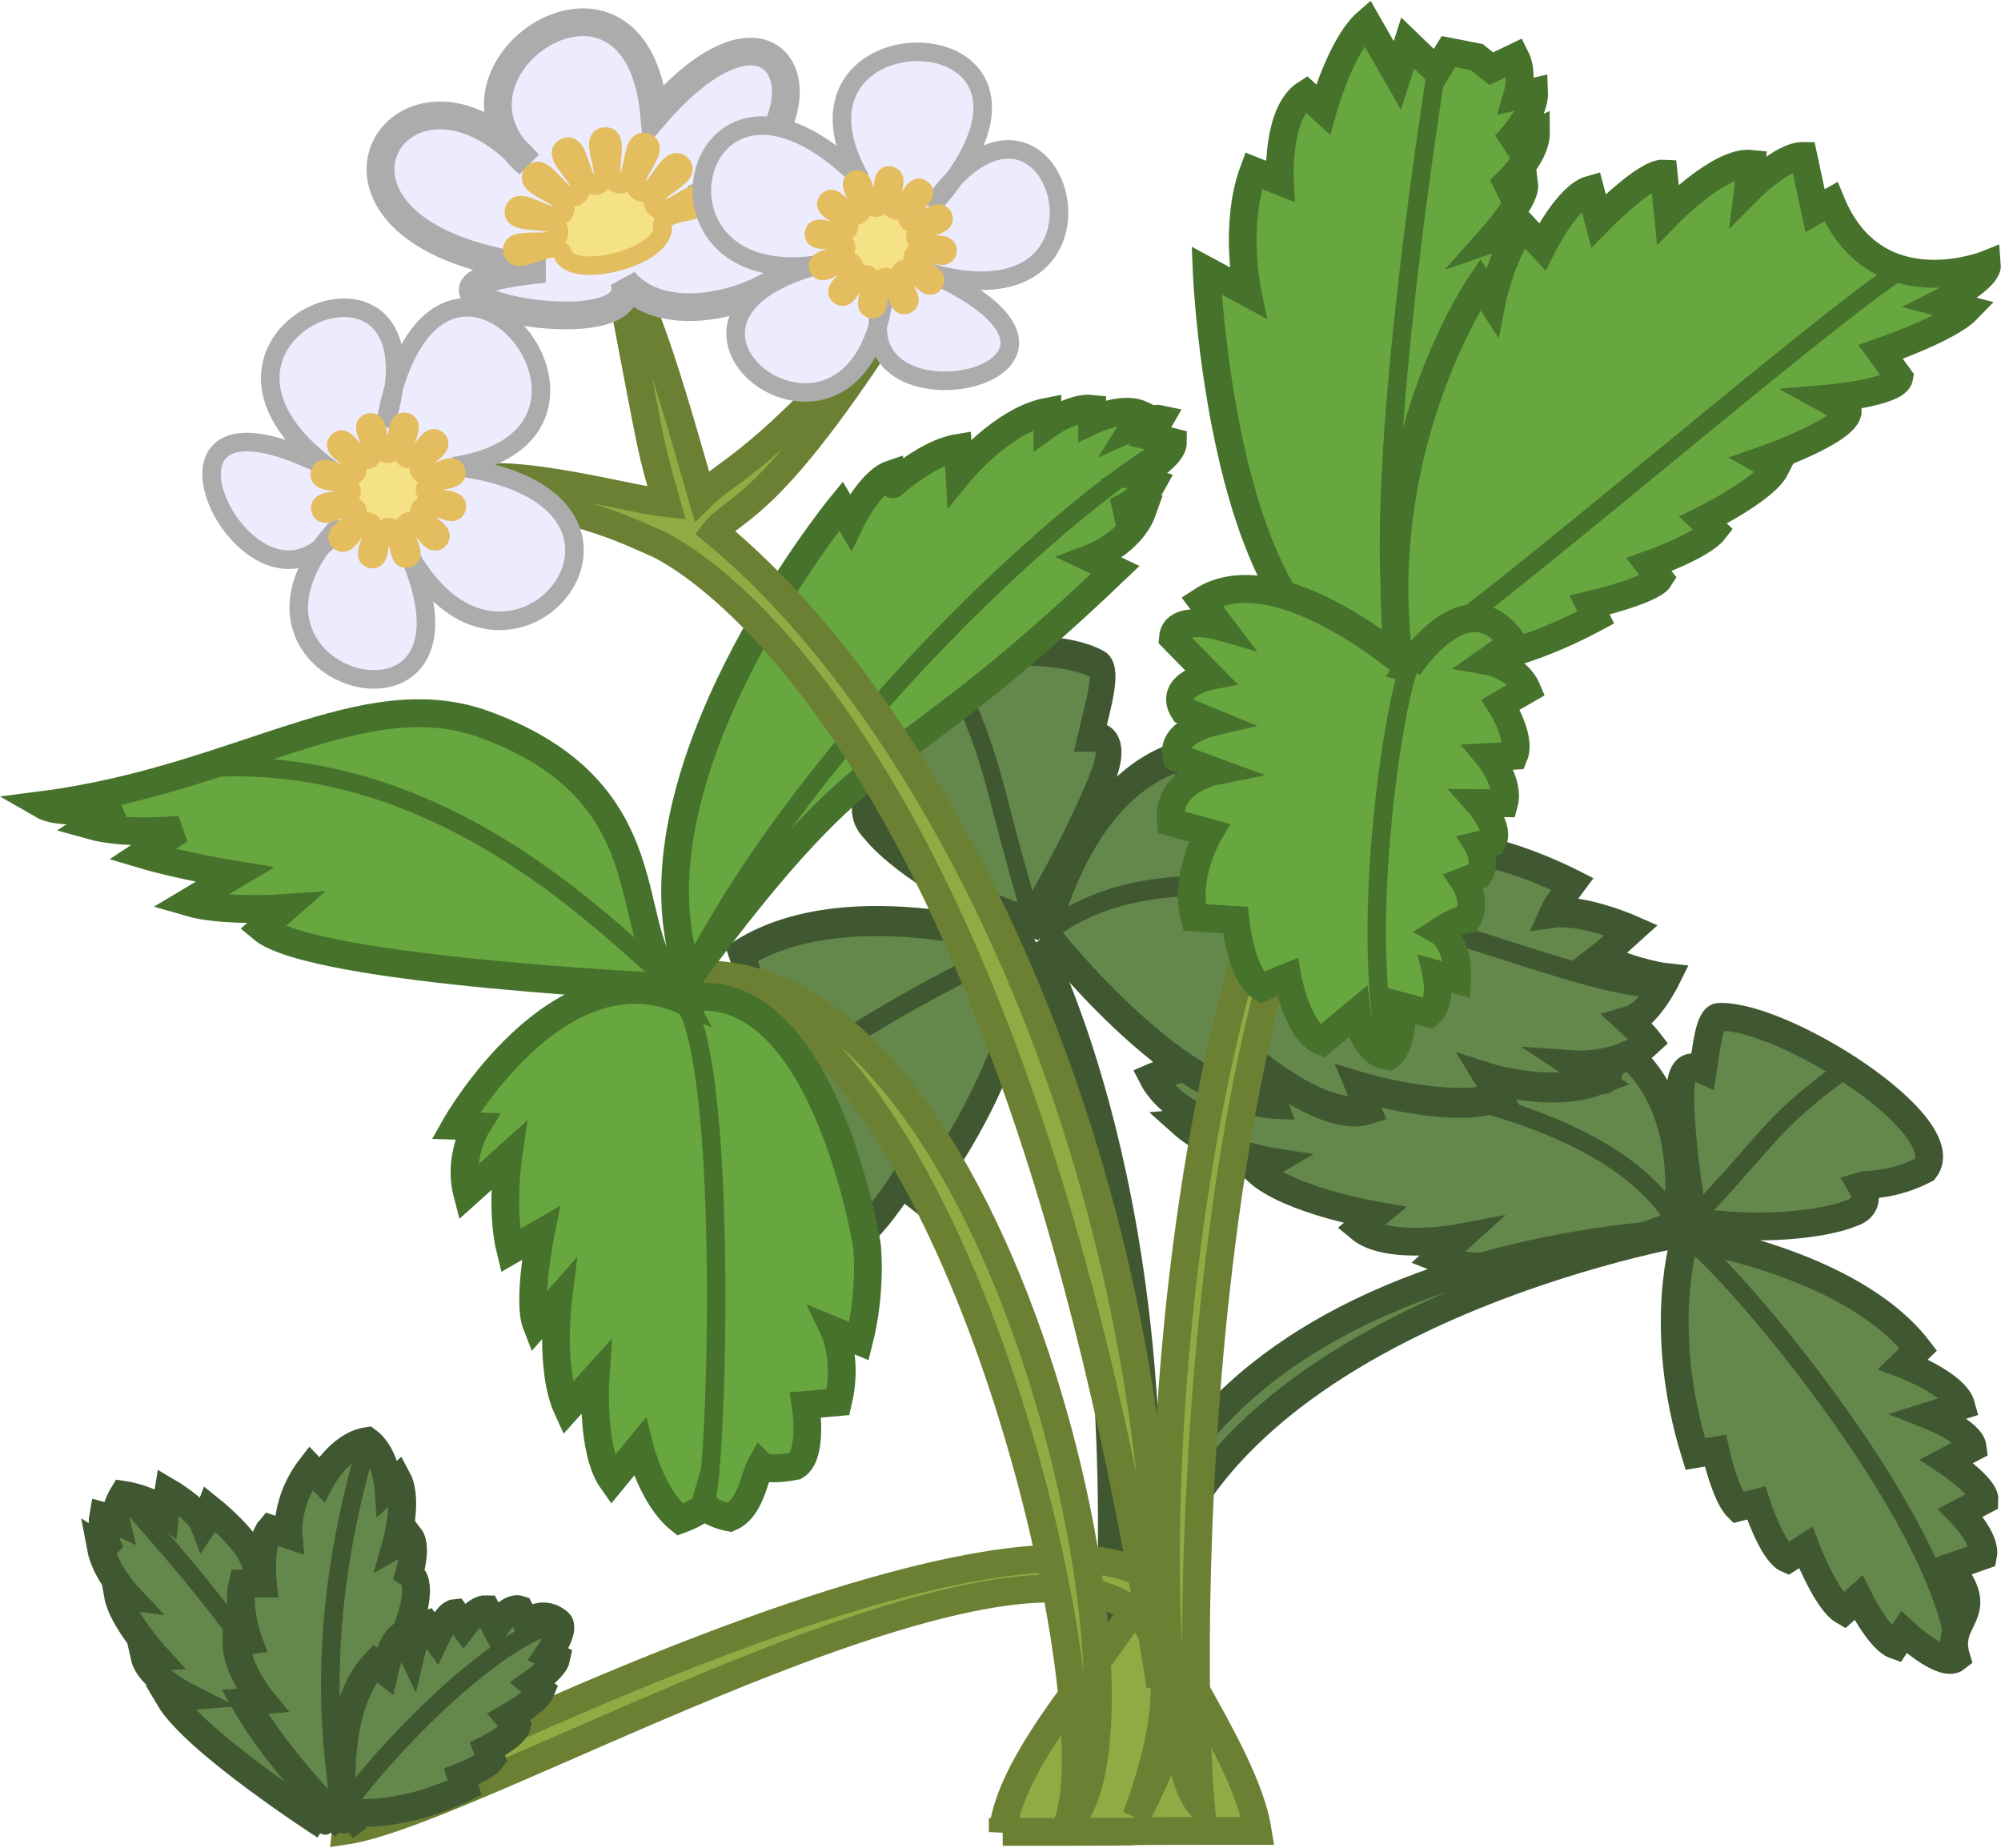
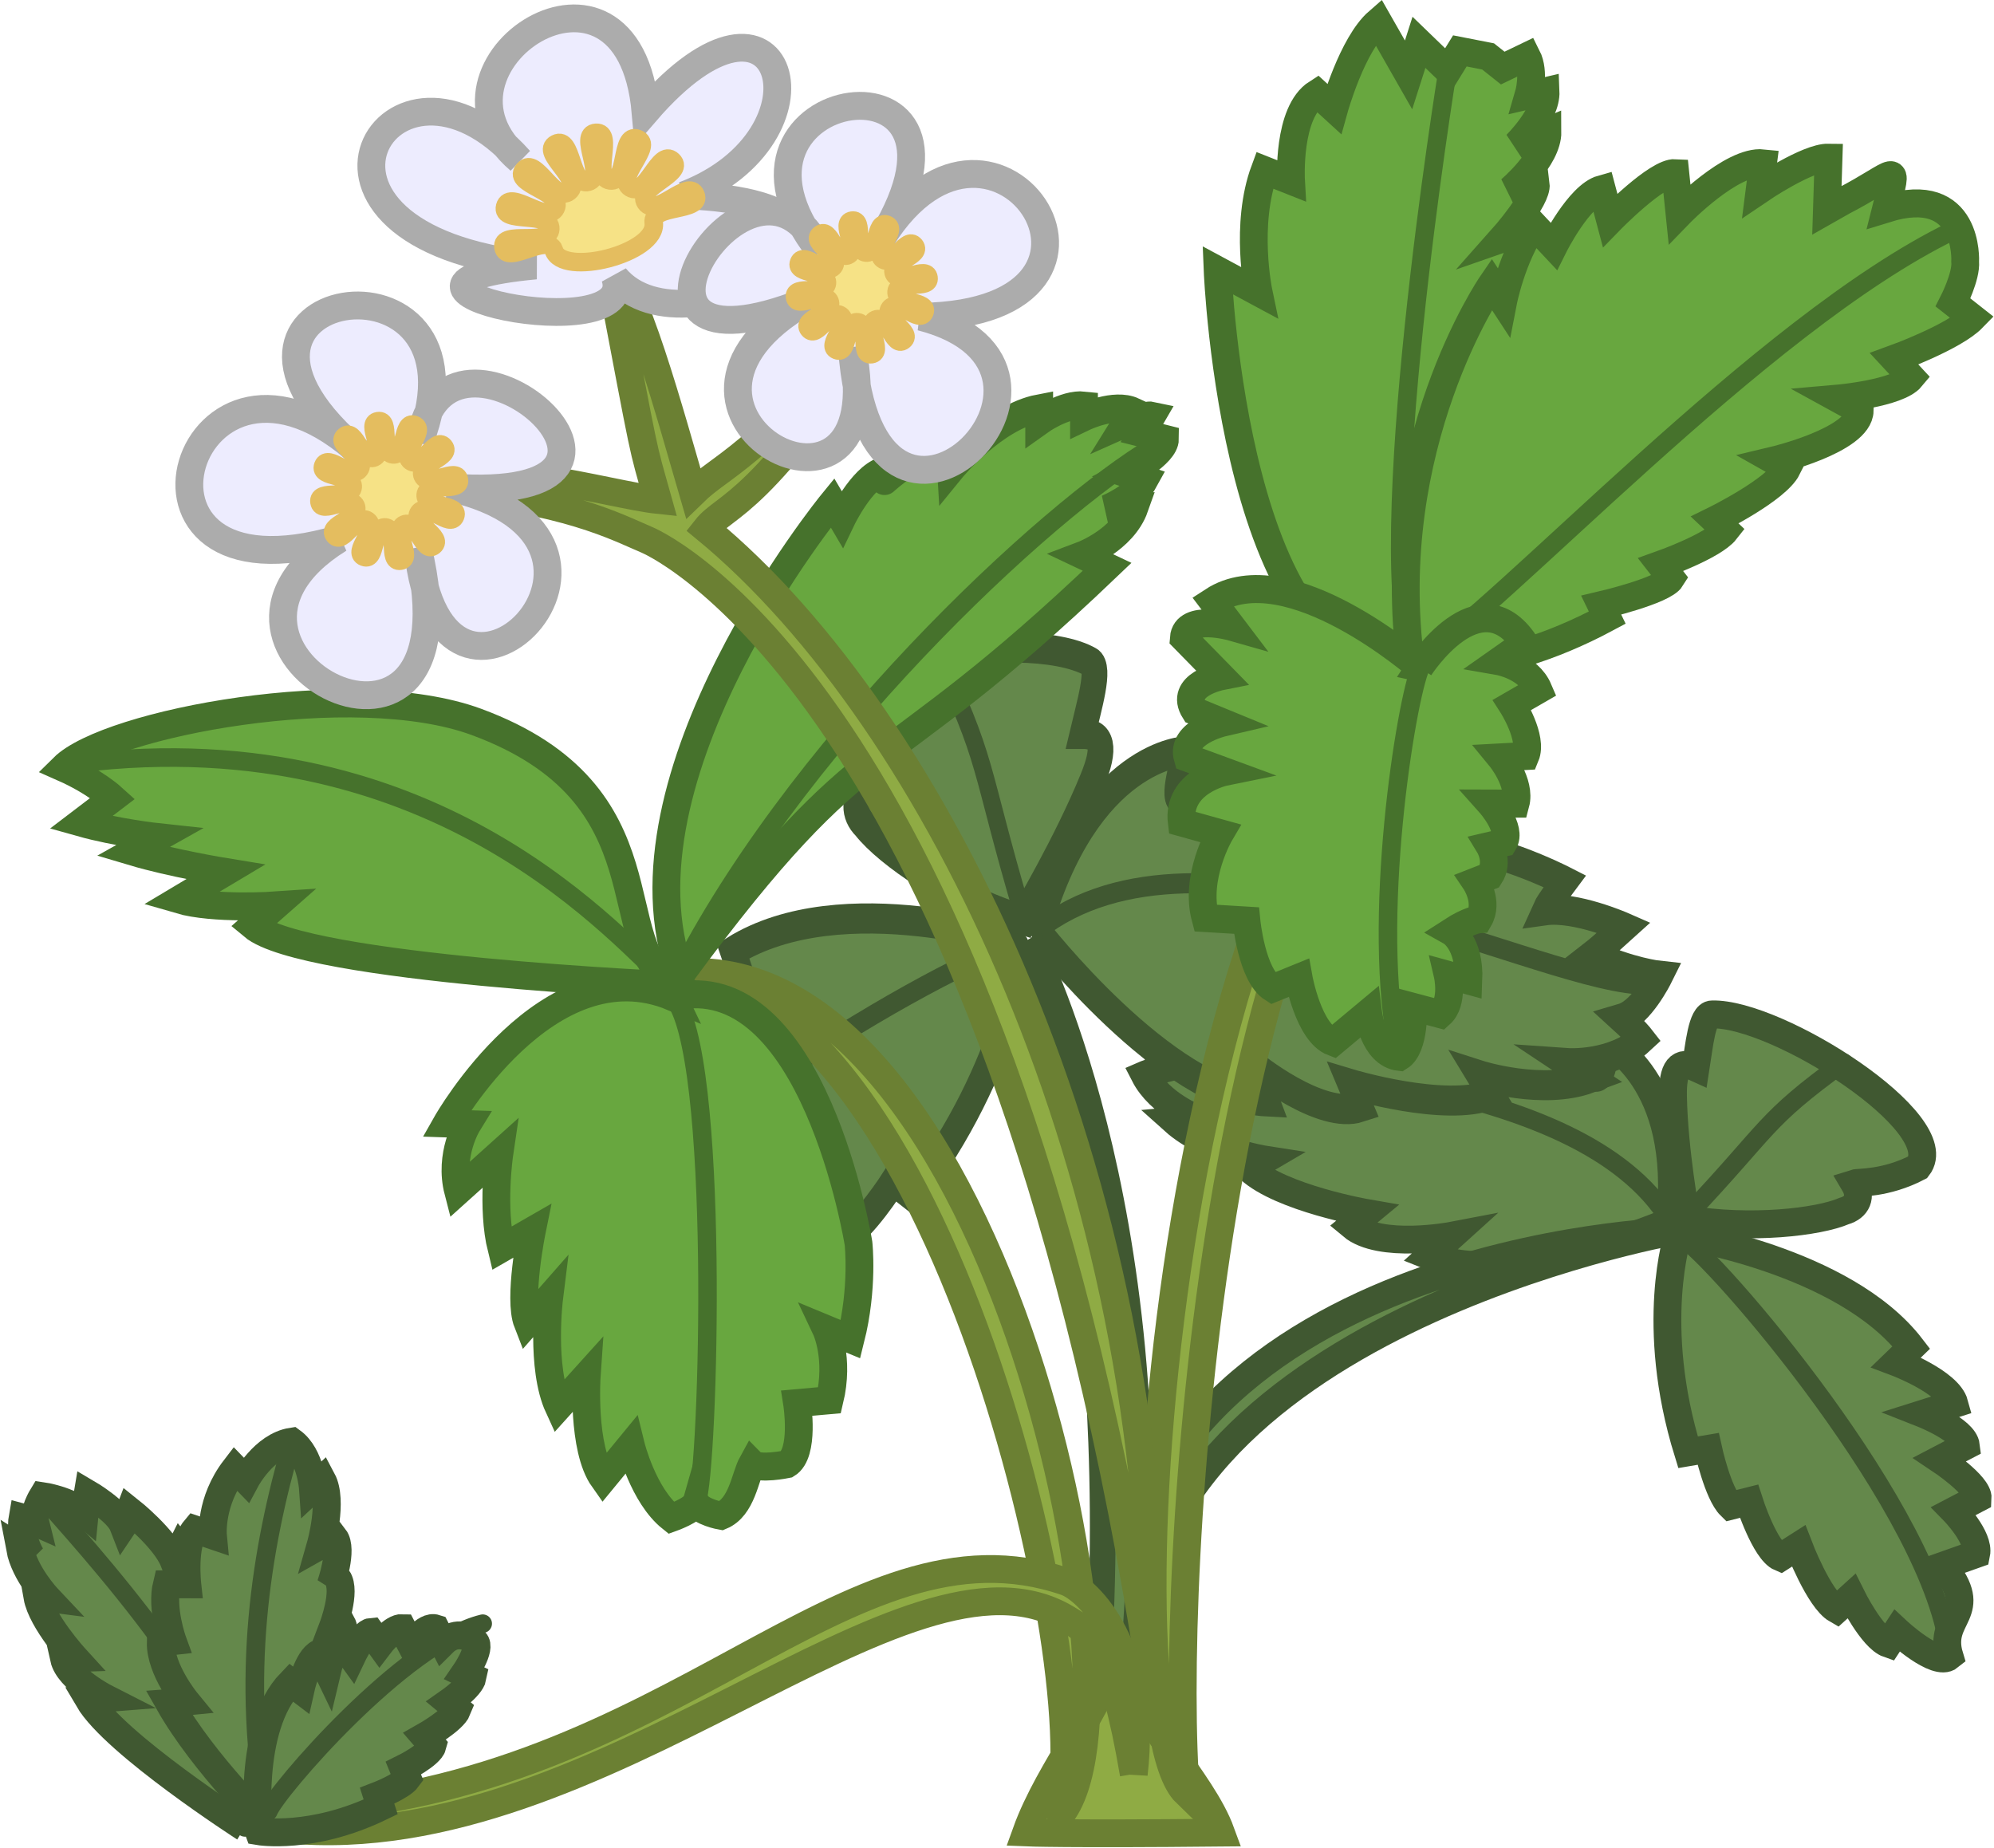
- <svg xmlns="http://www.w3.org/2000/svg" width="0.562in" height="0.519in" viewBox="0 0 14.275 13.172" version="1.1" id="svg1" xml:space="preserve">
+ <svg xmlns="http://www.w3.org/2000/svg" width="0.559in" height="0.518in" viewBox="0 0 14.197 13.163" version="1.1" id="svg1" xml:space="preserve">
  <defs id="defs1" />
-   <g id="layer3" transform="translate(1.514199,10.70113)">
+   <g id="layer3" transform="translate(1.441312,10.67863)">
    <g id="g37" transform="matrix(0.9898356,0.6655967,-0.6694288,0.9933278,0.00450249,-10.53181)" style="stroke-width:0.837">
      <g id="g15-0" transform="matrix(0.1106607,0.3849787,0.3862937,-0.1110387,-6.919255,1.080304)" style="display:inline;stroke-width:2.085">
        <path style="fill:#64884b;fill-opacity:1;stroke:#405831;stroke-width:0.413;stroke-linecap:round;stroke-dasharray:none;stroke-opacity:1" d="m 12.496,43.508 c -2.084,-0.429 -2.253,-1.728 -2.253,-1.728 0,0 0.531,0.134 0.562,0.022 -0.477,-0.493 -0.405,-1.62 -0.405,-1.62 0,0 0.354,0.148 0.45,0.18 -0.382,-0.716 -0.247,-2.182 -0.247,-2.182 0,0 0.242,0.132 0.337,0.18 -0.143,-0.62 0.202,-1.732 0.202,-1.732 0,0 0.284,0.196 0.36,0.225 -0.095,-0.398 0.073,-1.064 0.073,-1.064 0,0 0.28,0.287 0.36,0.382 0.143,-0.525 0.134,-0.914 0.134,-0.914 0,0 0.444,0.195 0.54,0.45 0.127,-0.207 0.202,-0.292 0.202,-0.292 0.35,0.35 0.382,0.945 0.382,0.945 l 0.135,-0.315 c 0.27,0.604 0.135,1.462 0.135,1.462 l 0.202,-0.18 c 0.27,0.589 0.09,1.867 0.09,1.867 l 0.247,-0.157 c 0.207,0.509 -0.315,1.462 -0.315,1.462 l 0.391,-0.225 c 0.095,1.336 -1.583,3.234 -1.583,3.234 z" id="path8-9" transform="translate(1.1666667e-6)" />
        <path style="fill:none;stroke:#405831;stroke-width:0.276;stroke-linecap:round;stroke-dasharray:none;stroke-opacity:1" d="M 12.484,43.501 C 10.798,41.529 12.273,37.062 12.198,35.539" id="path9-0" />
      </g>
      <g id="g14-0" transform="matrix(0.2427558,-0.3186283,0.3197166,0.243585,-5.659565,-5.543252)" style="display:inline;stroke-width:2.085">
        <path style="fill:#64884b;fill-opacity:1;stroke:#405831;stroke-width:0.414;stroke-linecap:round;stroke-dasharray:none;stroke-opacity:1" d="m 12.743,43.508 c 0.017,-0.077 0.152,-1.02 0.395,-1.786 0.127,-0.402 0.265,-0.481 0.458,-0.299 0.149,-0.283 0.339,-0.717 0.482,-0.667 0.924,0.287 2.855,2.685 2.174,3.133 -0.539,0.082 -0.911,-0.076 -0.974,-0.077 0.048,0.225 -0.077,0.349 -0.274,0.339 -0.416,0.032 -1.407,-0.183 -2.262,-0.641 z" id="path10-6" />
        <path style="fill:none;fill-opacity:1;stroke:#405831;stroke-width:0.276;stroke-linecap:round;stroke-dasharray:none;stroke-opacity:1" d="m 12.786,43.453 c 1.588,-0.837 1.497,-0.954 2.914,-1.39" id="path11-1" />
      </g>
      <g id="g13-3" transform="matrix(-0.2909452,0.275379,0.2765863,0.2915889,-2.785308,-13.76246)" style="display:inline;stroke-width:2.085">
        <path style="fill:#64884b;fill-opacity:1;stroke:#405831;stroke-width:0.414;stroke-linecap:round;stroke-dasharray:none;stroke-opacity:1" d="m -0.079,51.043 c 0,0 0.652,1.237 0.382,3.205 H -8.8273404e-6 c 0,0 -0.034,0.675 -0.191,0.889 l -0.281,-0.022 c 0,0 -0.112,0.765 -0.326,0.9 L -1.091,55.891 c 0,0 -0.169,0.832 -0.405,1.024 L -1.743,56.757 c 0,0 -0.202,0.664 -0.427,0.787 l -0.157,-0.169 c 0,0 -0.486,0.633 -0.709,0.506 0.084,-0.633 -0.588,-0.527 -0.124,-1.342 l -0.517,-0.09 c -0.09,-0.236 0.225,-0.686 0.225,-0.686 l -0.382,-0.124 c -0.045,-0.191 0.461,-0.664 0.461,-0.664 l -0.416,-0.135 c -0.011,-0.236 0.551,-0.574 0.551,-0.574 l -0.484,-0.067 c 0.034,-0.337 0.754,-0.754 0.754,-0.754 L -3.228,53.267 c 0.776,-1.451 3.149,-2.223 3.149,-2.223 z" id="path12-8" />
        <path style="fill:none;fill-opacity:1;stroke:#405831;stroke-width:0.276;stroke-linecap:round;stroke-dasharray:none;stroke-opacity:1" d="m -0.112,51.077 c -0.439,0.349 -3.088,4.695 -2.924,6.783" id="path13-9" />
      </g>
      <path style="display:inline;fill:#64884b;fill-opacity:1;stroke:#405831;stroke-width:0.166;stroke-linecap:round;stroke-dasharray:none;stroke-opacity:1" d="m 10.093,5.009 c -1.11,-1.658 1.228,-3.912 1.228,-3.912 0,0 -2.606,1.854 -1.417,3.922 0.195,-0.006 0.071,-0.024 0.189,-0.01 z" id="path15-3" />
    </g>
    <g id="g37-6" transform="matrix(-1.318146,0.2599352,0.2241083,1.543097,5.17931,-1.062342)" style="stroke-width:0.691">
      <g id="g15-0-3" transform="matrix(0.1106607,0.3849787,0.3862937,-0.1110387,-19.0756,-1.764089)" style="display:inline;stroke-width:1.723">
        <path style="fill:#64884b;fill-opacity:1;stroke:#405831;stroke-width:0.341;stroke-linecap:round;stroke-dasharray:none;stroke-opacity:1" d="m 12.496,43.508 c -2.084,-0.429 -2.253,-1.728 -2.253,-1.728 0,0 0.531,0.134 0.562,0.022 -0.477,-0.493 -0.405,-1.62 -0.405,-1.62 0,0 0.354,0.148 0.45,0.18 -0.382,-0.716 -0.247,-2.182 -0.247,-2.182 0,0 0.242,0.132 0.337,0.18 -0.143,-0.62 0.202,-1.732 0.202,-1.732 0,0 0.284,0.196 0.36,0.225 -0.095,-0.398 0.073,-1.064 0.073,-1.064 0,0 0.28,0.287 0.36,0.382 0.143,-0.525 0.134,-0.914 0.134,-0.914 0,0 0.444,0.195 0.54,0.45 0.127,-0.207 0.202,-0.292 0.202,-0.292 0.35,0.35 0.382,0.945 0.382,0.945 l 0.135,-0.315 c 0.27,0.604 0.135,1.462 0.135,1.462 l 0.202,-0.18 c 0.27,0.589 0.09,1.867 0.09,1.867 l 0.247,-0.157 c 0.207,0.509 -0.315,1.462 -0.315,1.462 l 0.391,-0.225 c 0.095,1.336 -1.583,3.234 -1.583,3.234 z" id="path8-9-6" transform="translate(1.1666667e-6)" />
        <path style="fill:none;stroke:#405831;stroke-width:0.228;stroke-linecap:round;stroke-dasharray:none;stroke-opacity:1" d="M 12.484,43.501 C 10.798,41.529 12.273,37.062 12.198,35.539" id="path9-0-1" />
      </g>
      <g id="g14-0-5" transform="matrix(0.2427558,-0.3186283,0.3197166,0.243585,-17.81591,-8.387644)" style="display:inline;stroke-width:1.723">
        <path style="fill:#64884b;fill-opacity:1;stroke:#405831;stroke-width:0.342;stroke-linecap:round;stroke-dasharray:none;stroke-opacity:1" d="m 12.743,43.508 c 0.017,-0.077 0.152,-1.02 0.395,-1.786 0.127,-0.402 0.265,-0.481 0.458,-0.299 0.149,-0.283 0.339,-0.717 0.482,-0.667 0.924,0.287 2.855,2.685 2.174,3.133 -0.539,0.082 -0.911,-0.076 -0.974,-0.077 0.048,0.225 -0.077,0.349 -0.274,0.339 -0.416,0.032 -1.407,-0.183 -2.262,-0.641 z" id="path10-6-4" />
        <path style="fill:none;fill-opacity:1;stroke:#405831;stroke-width:0.228;stroke-linecap:round;stroke-dasharray:none;stroke-opacity:1" d="m 12.786,43.453 c 1.588,-0.837 1.497,-0.954 2.914,-1.39" id="path11-1-2" />
      </g>
      <g id="g13-3-0" transform="matrix(-0.2909452,0.275379,0.2765863,0.2915889,-14.94166,-16.60685)" style="display:inline;stroke-width:1.723">
        <path style="fill:#64884b;fill-opacity:1;stroke:#405831;stroke-width:0.342;stroke-linecap:round;stroke-dasharray:none;stroke-opacity:1" d="m -0.079,51.043 c 0,0 0.652,1.237 0.382,3.205 H -8.8273404e-6 c 0,0 -0.034,0.675 -0.191,0.889 l -0.281,-0.022 c 0,0 -0.112,0.765 -0.326,0.9 L -1.091,55.891 c 0,0 -0.169,0.832 -0.405,1.024 L -1.743,56.757 c 0,0 -0.202,0.664 -0.427,0.787 l -0.157,-0.169 c 0,0 -0.486,0.633 -0.709,0.506 0.084,-0.633 -0.588,-0.527 -0.124,-1.342 l -0.517,-0.09 c -0.09,-0.236 0.225,-0.686 0.225,-0.686 l -0.382,-0.124 c -0.045,-0.191 0.461,-0.664 0.461,-0.664 l -0.416,-0.135 c -0.011,-0.236 0.551,-0.574 0.551,-0.574 l -0.484,-0.067 c 0.034,-0.337 0.754,-0.754 0.754,-0.754 L -3.228,53.267 c 0.776,-1.451 3.149,-2.223 3.149,-2.223 z" id="path12-8-9" />
        <path style="fill:none;fill-opacity:1;stroke:#405831;stroke-width:0.228;stroke-linecap:round;stroke-dasharray:none;stroke-opacity:1" d="m -0.112,51.077 c -0.439,0.349 -3.088,4.695 -2.924,6.783" id="path13-9-7" />
      </g>
      <path style="display:inline;fill:#64884b;fill-opacity:1;stroke:#405831;stroke-width:0.137;stroke-linecap:round;stroke-dasharray:none;stroke-opacity:1" d="M -0.657,1.513 C -1.077,-0.228 -0.835,-1.748 -0.835,-1.748 c 0,0 -0.531,1.294 -0.011,3.271 0.195,-0.006 0.071,-0.024 0.189,-0.01 z" id="path15-3-3" />
    </g>
-     <path style="fill:#8fab44;fill-opacity:1;stroke:#6b8033;stroke-width:0.198;stroke-linecap:round;stroke-dasharray:none;stroke-opacity:1" d="M 5.639,2.364 C 5.699,1.754 6.585,0.938 6.681,0.533 6.641,0.893 7.362,1.755 7.459,2.356 c -1.773,0 0.007,0.007 -1.82,0.007 z" id="path37" />
+     <path style="fill:#8fab44;fill-opacity:1;stroke:#6b8033;stroke-width:0.198;stroke-linecap:round;stroke-dasharray:none;stroke-opacity:1" d="M 6.521,1.056 C 6.668,1.604 7.113,1.993 7.253,2.377 6.144,2.388 5.865,2.376 5.865,2.376 6.032,1.911 6.426,1.461 6.521,1.056 Z" id="path37" />
  </g>
-   <g id="layer2" transform="translate(2.277695,-0.01963043)">
-     <path style="display:inline;fill:#8fab44;fill-opacity:1;stroke:#6b8033;stroke-width:0.198;stroke-linecap:round;stroke-dasharray:none;stroke-opacity:1" d="M 5.828,12.976 C 7.176,9.343 1.386,12.898 0.19,13.075 l 0.021,-0.183 C 1.524,12.263 7.773,9.22 5.828,12.976 Z" id="path26-7-9-6" />
-     <g id="g36" transform="matrix(-1,0,0,1,9.350666,-0.3653737)">
-       <path style="display:inline;fill:#8fab44;fill-opacity:1;stroke:#6b8033;stroke-width:0.198;stroke-linecap:round;stroke-dasharray:none;stroke-opacity:1" d="M 1.244,4.948 C 3.084,6.222 3.182,11.839 3.062,13.262 3.625,12.684 3.319,5.586 1.244,4.948 Z" id="path26-4" />
+   <g id="layer2" transform="translate(2.204808,-0.04212515)">
+     <g id="g36" transform="matrix(-1,0,0,1,9.485635,-0.342879)">
+       <path style="display:inline;fill:#8fab44;fill-opacity:1;stroke:#6b8033;stroke-width:0.198;stroke-linecap:round;stroke-dasharray:none;stroke-opacity:1" d="M 1.244,4.948 C 3.084,6.222 3.365,11.735 3.245,13.159 3.859,12.564 3.319,5.586 1.244,4.948 Z" id="path26-4" />
      <g id="g25-3" transform="matrix(0.3178589,0.07410312,-0.07454365,0.3203513,-5.18575,-26.67178)" style="display:inline;stroke-width:3.052">
        <path style="display:inline;fill:#68a73f;fill-opacity:1;stroke:#46722c;stroke-width:0.606;stroke-linecap:round;stroke-dasharray:none;stroke-opacity:1" d="m 75.536,75.632 c -2.386,0.127 -4.167,-7.126 -4.104,-7.412 h 0.445 c 0,0 -0.923,-0.923 -0.923,-1.272 l 0.604,0.064 c 0,0 -0.954,-0.668 -0.986,-0.986 h 0.573 c 0,0 -0.954,-0.477 -1.082,-1.05 l 0.732,0.127 c 0,0 -0.795,-0.477 -0.891,-0.986 h 0.382 c 0,0 -0.254,-0.445 -0.159,-0.827 l 0.573,0.127 0.254,-0.318 0.573,-0.255 0.35,0.35 0.477,-0.732 0.382,0.636 0.382,-1.272 c 0.668,0.35 1.368,1.622 1.368,1.622 l 0.286,-0.414 c 0.732,0.254 0.986,1.718 0.986,1.718 l 0.509,-0.35 c 0.7,1.05 0.732,2.545 0.732,2.545 l 0.763,-0.668 c 0,0 1.718,8.939 -2.227,9.353 z" id="path24-1" transform="translate(-33.14846,13.87018)" />
        <path style="display:inline;fill:none;fill-opacity:1;stroke:#46722c;stroke-width:0.404;stroke-linecap:round;stroke-dasharray:none;stroke-opacity:1" d="m 71.886,63.201 c 0,0 4.072,9.842 3.658,12.419" id="path25-2" transform="translate(-33.14846,13.87018)" />
      </g>
      <g id="g23-3" transform="matrix(0.3178589,0.07410312,-0.07454365,0.3203513,-5.064756,-26.74323)" style="display:inline;stroke-width:3.052">
-         <path style="fill:#68a73f;fill-opacity:1;stroke:#46722c;stroke-width:0.606;stroke-linecap:round;stroke-dasharray:none;stroke-opacity:1" d="m 42.144,89.712 c -0.45,-4.769 -3.599,-7.626 -3.599,-7.626 l -0.157,0.427 c 0,0 -0.405,-0.9 -1.035,-1.462 l -0.315,0.54 c 0,0 -0.787,-0.945 -1.305,-0.967 l -0.022,0.697 c 0,0 -1.237,-0.787 -1.62,-0.675 l 0.112,0.877 c 0,0 -1.372,-0.877 -2.025,-0.652 l 0.202,0.54 c 0,0 -0.9,-0.562 -1.35,-0.45 l 0.022,1.215 -0.382,-0.112 c -0.405,2.497 -3.014,2.092 -3.014,2.092 0.045,0.315 1.17,0.585 1.17,0.585 l -0.517,0.27 c 0.495,0.315 2.047,0.472 2.047,0.472 l -0.27,0.63 c 0.135,0.315 1.665,0.09 1.665,0.09 l -0.405,0.36 c 0.09,0.427 2.07,0.63 2.07,0.63 l -0.247,0.225 c 0.337,0.405 1.8,0.742 1.8,0.742 l -0.18,0.27 c 0.337,0.27 1.552,0.405 1.552,0.405 l -0.157,0.337 c 0.225,0.225 1.62,0.225 1.62,0.225 l -0.067,0.292 c 2.857,0.765 4.409,0.022 4.409,0.022 z" id="path22-3" />
-         <path style="fill:none;fill-opacity:1;stroke:#46722c;stroke-width:0.404;stroke-linecap:round;stroke-dasharray:none;stroke-opacity:1" d="m 29.569,83.863 c 2.294,0.855 10.325,5.084 12.485,5.826" id="path23-4" />
+         <path style="fill:#68a73f;fill-opacity:1;stroke:#46722c;stroke-width:0.606;stroke-linecap:round;stroke-dasharray:none;stroke-opacity:1" d="m 42.144,89.712 c -0.45,-4.769 -3.599,-7.626 -3.599,-7.626 l -0.157,0.427 c 0,0 -0.405,-0.9 -1.035,-1.462 l -0.315,0.54 c 0,0 -0.787,-0.945 -1.305,-0.967 l -0.022,0.697 c 0,0 -1.237,-0.787 -1.62,-0.675 l 0.112,0.877 c 0,0 -1.372,-0.877 -2.025,-0.652 l 0.202,0.54 c 0,0 -1.174,-0.449 -1.623,-0.337 l 0.296,1.102 -0.382,-0.112 c -1.325,-0.335 -1.404,-0.635 -0.884,0.368 -1.906,-0.138 -1.42,1.507 -1.42,1.507 0.045,0.315 0.46,0.802 0.46,0.802 l -0.34,0.422 c 0.495,0.315 1.871,0.478 1.871,0.478 l -0.272,0.472 c 0.363,0.275 1.665,0.09 1.665,0.09 l -0.405,0.36 c 0.161,0.622 2.07,0.63 2.07,0.63 l -0.247,0.225 c 0.337,0.405 1.8,0.742 1.8,0.742 l -0.18,0.27 c 0.337,0.27 1.552,0.405 1.552,0.405 l -0.157,0.337 c 0.225,0.225 1.62,0.225 1.62,0.225 l -0.067,0.292 c 2.857,0.765 4.409,0.022 4.409,0.022 z" id="path22-3" />
+         <path style="fill:none;fill-opacity:1;stroke:#46722c;stroke-width:0.404;stroke-linecap:round;stroke-dasharray:none;stroke-opacity:1" d="m 28.501,83.232 c 4.528,1.023 11.393,5.715 13.552,6.457" id="path23-4" />
      </g>
      <g id="g21-1" transform="matrix(0.3178589,0.07410312,-0.07454365,0.3203513,-5.199341,-26.98949)" style="display:inline;stroke-width:3.052">
        <path style="fill:#68a73f;fill-opacity:1;stroke:#46722c;stroke-width:0.606;stroke-linecap:round;stroke-dasharray:none;stroke-opacity:1" d="m 42.547,90.456 c 0,0 -1.718,-1.654 -2.354,0 l 0.636,0.255 c 0,0 -0.604,0.254 -0.7,0.795 l 0.636,0.191 c 0,0 -0.286,0.795 -0.032,1.145 l 0.541,-0.095 c 0,0 -0.318,0.636 -0.095,1.05 l 0.541,-0.127 c 0,0 -0.35,0.636 -0.095,0.891 h 0.318 c 0,0 -0.127,0.382 0.143,0.636 l 0.334,0.048 c 0,0 -0.191,0.493 0.111,0.811 0,0 0.207,-0.032 0.652,0.127 0,0 -0.35,0.318 -0.127,1.113 l 0.414,-0.223 c 0,0 -1e-6,0.604 0.35,0.795 l 0.541,-0.286 c 0,0 0.159,0.859 0.541,0.986 0.541,-0.191 0.445,-1.082 0.445,-1.082 l 0.891,0.445 c 0.477,-0.318 0.414,-1.527 0.414,-1.527 l 0.604,0.095 c 0.382,-0.382 0.223,-1.559 0.223,-1.559 l 0.859,-0.254 c 0.032,-0.923 -0.732,-1.718 -0.732,-1.718 l 0.763,-0.414 c -0.095,-0.891 -1.177,-0.859 -1.177,-0.859 l 0.732,-0.477 C 47.955,90.647 47,90.647 47,90.647 l 0.541,-0.382 c 0.223,-0.636 -0.732,-0.604 -0.732,-0.604 l 0.604,-0.986 c -0.159,-0.509 -1.082,0 -1.082,0 l 0.286,-0.636 c -1.845,-0.668 -4.072,2.418 -4.072,2.418 z" id="path20-1" />
        <path style="display:inline;fill:none;fill-opacity:1;stroke:#46722c;stroke-width:0.404;stroke-linecap:round;stroke-dasharray:none;stroke-opacity:1" d="m 42.52,90.449 c 0.461,0.589 2.349,5.161 2.38,8.056" id="path21-3" transform="translate(1.3125e-6)" />
      </g>
    </g>
    <g id="g35" transform="translate(-2.290488,0.2863111)">
-       <path style="display:inline;fill:#8fab44;fill-opacity:1;stroke:#6b8033;stroke-width:0.198;stroke-linecap:round;stroke-dasharray:none;stroke-opacity:1" d="M 4.935,6.684 C 6.838,6.87 7.981,11.965 7.621,12.752 8.373,12.086 7.173,6.513 4.935,6.684 Z" id="path26-7-9" />
+       <path style="display:inline;fill:#8fab44;fill-opacity:1;stroke:#6b8033;stroke-width:0.198;stroke-linecap:round;stroke-dasharray:none;stroke-opacity:1" d="M 4.935,6.684 C 6.838,6.87 7.957,11.941 7.597,12.729 8.349,12.063 7.173,6.513 4.935,6.684 Z" id="path26-7-9" />
      <g id="g34-8" transform="matrix(-0.2288878,0,0,0.2301289,-8.54041,-7.66292)" style="display:inline;stroke-width:4.357">
-         <path style="display:inline;fill:#68a73f;fill-opacity:1;stroke:#46722c;stroke-width:0.865;stroke-linecap:round;stroke-dasharray:none;stroke-opacity:1" d="m -58.677,62.741 c 2.252,-1.168 0.047,-5.91 6.182,-8.157 3.81,-1.396 7.633,1.695 13.794,2.489 -0.63,0.36 -2.384,0.045 -2.384,0.045 l 0.9,0.585 c -1.125,0.315 -2.789,0.135 -2.789,0.135 l 1.17,0.765 c -1.215,0.36 -2.879,0.63 -2.879,0.63 l 1.44,0.855 c -1.08,0.315 -3.014,0.18 -3.014,0.18 l 0.72,0.63 c -1.62,1.35 -13.137,1.845 -13.137,1.845 z" id="path27-6" />
-         <path style="display:inline;fill:none;fill-opacity:1;stroke:#46722c;stroke-width:0.576;stroke-linecap:round;stroke-dasharray:none;stroke-opacity:1" d="m -58.453,62.628 c 1.035,-0.427 6.599,-7.318 14.778,-6.691" id="path28-5" />
+         <path style="display:inline;fill:#68a73f;fill-opacity:1;stroke:#46722c;stroke-width:0.865;stroke-linecap:round;stroke-dasharray:none;stroke-opacity:1" d="m -58.677,62.741 c 2.252,-1.168 0.047,-5.91 6.182,-8.157 3.81,-1.396 11.455,0.037 12.856,1.417 -0.977,0.429 -1.545,0.945 -1.545,0.945 l 0.998,0.756 c -1.125,0.315 -2.421,0.453 -2.421,0.453 l 0.801,0.447 c -1.215,0.36 -2.879,0.63 -2.879,0.63 l 1.44,0.855 c -1.08,0.315 -3.014,0.18 -3.014,0.18 l 0.72,0.63 c -1.62,1.35 -13.137,1.845 -13.137,1.845 z" id="path27-6" />
+         <path style="display:inline;fill:none;fill-opacity:1;stroke:#46722c;stroke-width:0.576;stroke-linecap:round;stroke-dasharray:none;stroke-opacity:1" d="m -58.453,62.628 c 1.365,-1.101 7.034,-8.147 18.357,-6.76" id="path28-5" />
      </g>
      <g id="g33-0" transform="matrix(-0.2288878,0,0,0.2301289,-8.653943,-7.66292)" style="display:inline;stroke-width:4.357">
        <path style="fill:#68a73f;fill-opacity:1;stroke:#46722c;stroke-width:0.865;stroke-linecap:round;stroke-dasharray:none;stroke-opacity:1" d="m -59.352,62.403 c 2.249,-6.119 -4.724,-14.599 -4.724,-14.599 l -0.292,0.495 c 0,0 -0.607,-1.26 -1.282,-1.485 l -0.045,0.315 c 0.008,0.007 -1.056,-0.97 -2.025,-1.125 l -0.045,0.765 c 0,0 -1.327,-1.62 -2.744,-1.89 l 10e-7,0.405 c 0,0 -0.787,-0.562 -1.395,-0.495 l 1e-6,0.36 c 0,0 -0.945,-0.45 -1.53,-0.18 l 0.225,0.36 c 0,0 -0.607,-0.27 -0.81,-0.225 l 0.315,0.54 -0.72,0.18 c 0,0.472 1.17,1.08 1.17,1.08 l -0.54,0.18 c 0.292,0.54 1.17,0.9 1.17,0.9 l -0.855,-0.045 c 0.36,1.012 1.62,1.485 1.62,1.485 l -0.765,0.36 c 7.243,6.883 7.378,4.679 13.272,12.62 z" id="path29-2" />
        <path style="fill:none;fill-opacity:1;stroke:#46722c;stroke-width:0.576;stroke-linecap:round;stroke-dasharray:none;stroke-opacity:1" d="M -59.397,62.223 C -63.334,54.71 -71.376,47.478 -74.39,45.881" id="path30-8" />
      </g>
      <g id="g32-6" transform="matrix(-0.2288878,0,0,0.2301289,-8.653943,-7.66292)" style="display:inline;stroke-width:4.357">
        <path style="fill:#68a73f;fill-opacity:1;stroke:#46722c;stroke-width:0.865;stroke-linecap:round;stroke-dasharray:none;stroke-opacity:1" d="m -59.105,63.101 c 3.892,-1.62 7.041,3.914 7.041,3.914 l -0.652,0.022 c 0,0 0.585,0.945 0.292,2.07 l -1.282,-1.147 c 0,0 0.247,1.665 -0.067,2.924 l -0.945,-0.54 c 0,0 0.427,2.092 0.135,2.834 l -0.675,-0.765 c 0,0 0.27,2.159 -0.292,3.374 l -0.877,-0.967 c 0,0 0.157,2.249 -0.517,3.194 l -0.855,-1.035 c 0,0 -0.382,1.552 -1.26,2.249 0,0 -0.697,-0.247 -0.765,-0.472 -0.135,0.292 -0.787,0.405 -0.787,0.405 -0.652,-0.27 -0.742,-1.215 -0.967,-1.62 -0.202,0.202 -1.08,0.022 -1.08,0.022 -0.562,-0.337 -0.315,-1.89 -0.315,-1.89 l -1.012,-0.09 c -0.315,-1.305 0.112,-2.204 0.112,-2.204 l -0.765,0.315 c -0.405,-1.597 -0.247,-2.969 -0.247,-2.969 0,0 1.395,-8.638 5.781,-7.626 z" id="path31-0" />
        <path style="fill:none;fill-opacity:1;stroke:#46722c;stroke-width:0.576;stroke-linecap:round;stroke-dasharray:none;stroke-opacity:1" d="m -59.099,63.095 c -1.501,1.625 -1.13,14.717 -0.748,15.639" id="path32-2" />
      </g>
    </g>
-     <g id="g15-9" transform="matrix(-0.2246522,0.1551118,0.1552272,0.226635,-3.906484,1.242458)" style="display:inline;stroke-width:3.652">
-       <path style="fill:#64884b;fill-opacity:1;stroke:#405831;stroke-width:0.723;stroke-linecap:round;stroke-dasharray:none;stroke-opacity:1" d="m 12.496,43.508 c -2.084,-0.429 -3.104,-3.307 -3.104,-3.307 0,0 0.531,0.134 0.562,0.022 -0.477,-0.493 -0.405,-1.62 -0.405,-1.62 0,0 0.354,0.148 0.45,0.18 -0.382,-0.716 -0.247,-2.182 -0.247,-2.182 0,0 0.242,0.132 0.337,0.18 -0.143,-0.62 0.202,-1.732 0.202,-1.732 0,0 0.284,0.196 0.36,0.225 -0.095,-0.398 0.292,-1.215 0.292,-1.215 0,0 0.28,0.287 0.36,0.382 0.143,-0.525 0.652,-0.99 0.652,-0.99 0,0 0.444,0.195 0.54,0.45 0.127,-0.207 0.202,-0.292 0.202,-0.292 0.35,0.35 0.382,0.945 0.382,0.945 l 0.135,-0.315 c 0.27,0.604 0.135,1.462 0.135,1.462 l 0.202,-0.18 c 0.27,0.589 0.09,1.867 0.09,1.867 l 0.247,-0.157 c 0.207,0.509 -0.315,1.462 -0.315,1.462 l 0.391,-0.225 c 0.095,1.336 -1.47,5.039 -1.47,5.039 z" id="path8-6" transform="translate(1.1666667e-6)" />
-       <path style="fill:none;stroke:#405831;stroke-width:0.483;stroke-linecap:round;stroke-dasharray:none;stroke-opacity:1" d="M 12.484,43.501 C 10.798,41.529 11.816,34.82 11.975,33.448" id="path9-3" />
-     </g>
-     <g id="g14-7" transform="matrix(0.1229944,-0.2437225,0.2457025,0.1228381,-12.07453,10.80805)" style="display:inline;stroke-width:3.652">
-       <path style="fill:#64884b;fill-opacity:1;stroke:#405831;stroke-width:0.725;stroke-linecap:round;stroke-dasharray:none;stroke-opacity:1" d="m 12.743,43.508 c 0,0 0.72,-2.261 1.743,-3.779 0.101,0.169 0.236,0.382 0.236,0.382 0,0 0.439,-0.979 1.08,-1.282 l 0.169,0.259 c 0,0 0.619,-0.652 1.26,-0.799 l 0.236,0.472 c 0,0 0.889,-0.574 1.372,-0.461 l 0.067,0.484 c 0,0 0.754,-0.472 1.822,-0.27 l -0.135,0.382 c 0,0 1.001,0.022 1.428,0.619 -0.101,0.596 -0.844,1.035 -0.844,1.035 l 0.304,0.112 c -0.36,0.506 -1.541,0.731 -1.541,0.731 l 0.337,0.225 c -0.169,0.349 -1.147,0.472 -1.147,0.472 l 0.236,0.079 c -0.202,0.36 -1.181,0.461 -1.181,0.461 l 0.18,0.157 c -0.292,0.416 -1.451,0.326 -1.451,0.326 l 0.281,0.169 c -1.44,1.113 -4.454,0.225 -4.454,0.225 z" id="path10-8" />
-       <path style="fill:none;fill-opacity:1;stroke:#405831;stroke-width:0.483;stroke-linecap:round;stroke-dasharray:none;stroke-opacity:1" d="m 12.786,43.453 c 3.102,-2.386 6.394,-3.404 9.226,-3.929" id="path11-8" />
-     </g>
-     <g id="g13-2" transform="matrix(0.08319295,0.2602316,0.26099,-0.08502859,-13.14603,17.30216)" style="display:inline;stroke-width:3.652">
-       <path style="fill:#64884b;fill-opacity:1;stroke:#405831;stroke-width:0.725;stroke-linecap:round;stroke-dasharray:none;stroke-opacity:1" d="m -0.079,51.043 c 0,0 0.652,1.237 0.382,3.205 H -8.8273404e-6 c 0,0 -0.034,0.675 -0.191,0.889 l -0.281,-0.022 c 0,0 -0.112,0.765 -0.326,0.9 L -1.091,55.891 c 0,0 -0.169,0.832 -0.405,1.024 L -1.743,56.757 c 0,0 -0.202,0.664 -0.427,0.787 l -0.157,-0.169 c 0,0 -0.486,0.633 -0.709,0.506 -0.239,-0.142 -0.413,-0.431 -0.225,-0.799 l -0.416,-0.067 c -0.18,-0.247 0.236,-0.731 0.236,-0.731 l -0.517,-0.09 c -0.09,-0.236 0.225,-0.686 0.225,-0.686 l -0.382,-0.124 c -0.045,-0.191 0.461,-0.664 0.461,-0.664 l -0.416,-0.135 c -0.011,-0.236 0.551,-0.574 0.551,-0.574 l -0.484,-0.067 c 0.034,-0.337 0.754,-0.754 0.754,-0.754 L -3.509,53.012 c 0.776,-1.451 3.43,-1.968 3.43,-1.968 z" id="path12-9" />
-       <path style="fill:none;fill-opacity:1;stroke:#405831;stroke-width:0.483;stroke-linecap:round;stroke-dasharray:none;stroke-opacity:1" d="m -0.112,51.077 c -0.439,0.349 -3.088,4.695 -2.924,6.783" id="path13-1" />
-     </g>
    <path style="display:inline;fill:#8fab44;fill-opacity:1;stroke:#6b8033;stroke-width:0.198;stroke-linecap:round;stroke-dasharray:none;stroke-opacity:1" d="M 0.884,3.513 C 1.838,3.606 2.18,3.795 2.402,3.889 2.507,3.934 4.919,5.063 6,12.044 6.056,8.424 4.458,5.158 2.82,3.809 2.965,3.625 3.211,3.675 4.142,2.211 3.111,3.364 2.948,3.34 2.729,3.554 2.58,3.044 2.287,1.959 2.132,1.959 2.402,3.38 2.359,3.179 2.478,3.604 2.142,3.569 1.141,3.266 0.884,3.513 Z" id="path26-7-9-7" />
    <g id="g39" style="display:inline;stroke-width:1.106" transform="matrix(0.9053369,0,0,0.9029881,-44.54057,-35.4222)">
      <path style="display:inline;fill:#edecfe;fill-opacity:1;stroke:#acacac;stroke-width:0.219;stroke-linecap:round;stroke-dasharray:none;stroke-opacity:1" d="m 50.847,40.538 c -0.866,-0.739 0.856,-1.888 0.991,-0.38 1.095,-1.272 1.513,0.195 0.303,0.657 2.045,0.082 0.031,1.344 -0.543,0.646 0.198,0.595 -2.264,0.062 -0.626,-0.092 -2.201,-0.226 -1.137,-1.97 -0.125,-0.831 z" id="path38-1" />
      <path id="path39-4-4" style="display:inline;fill:#f6e286;stroke:#e4bd5f;stroke-width:0.146;stroke-linecap:round" d="m 51.117,41.246 c -0.054,-0.135 -0.372,0.123 -0.397,-0.019 -0.025,-0.143 0.362,-0.002 0.368,-0.147 0.006,-0.145 -0.391,-0.036 -0.355,-0.176 0.037,-0.14 0.332,0.143 0.397,0.014 0.065,-0.13 -0.342,-0.19 -0.251,-0.303 0.091,-0.113 0.244,0.264 0.357,0.171 0.113,-0.092 -0.234,-0.31 -0.104,-0.377 0.13,-0.067 0.114,0.339 0.255,0.3 0.142,-0.039 -0.086,-0.377 0.061,-0.387 0.147,-0.009 -0.036,0.355 0.11,0.376 0.145,0.021 0.078,-0.379 0.215,-0.329 0.138,0.05 -0.179,0.31 -0.055,0.387 0.124,0.078 0.227,-0.315 0.332,-0.214 0.105,0.101 -0.292,0.211 -0.211,0.332 0.081,0.121 0.338,-0.197 0.392,-0.062 0.054,0.135 -0.348,0.075 -0.329,0.219 0.032,0.244 -0.723,0.434 -0.787,0.216 z" />
    </g>
-     <g id="g40-8" style="display:inline;stroke-width:3.081" transform="matrix(0.3243953,0,0,0.324661,-17.93849,-14.02158)">
-       <path style="display:inline;fill:#edecfe;fill-opacity:1;stroke:#acacac;stroke-width:0.408;stroke-linecap:round;stroke-dasharray:none;stroke-opacity:1" d="m 56.739,52.603 c 1.53,-4.814 -5.331,-2.047 -1.147,0.967 -5.061,-2.654 -1.687,4.207 0.18,1.17 -3.419,3.532 3.937,5.399 1.282,0.225 2.115,4.769 6.816,-0.81 1.192,-1.485 4.656,-0.697 -0.45,-6.928 -1.507,-0.877 z" id="path40-3-2" />
+     <g id="g40-8" style="display:inline;stroke-width:3.081" transform="matrix(-0.2979312,0.1283329,-0.128438,-0.2981752,24.42853,12.35256)">
+       <path style="display:inline;fill:#edecfe;fill-opacity:1;stroke:#acacac;stroke-width:0.611;stroke-linecap:round;stroke-dasharray:none;stroke-opacity:1" d="m 56.739,52.603 c 1.53,-4.814 -5.331,-2.047 -1.147,0.967 -5.061,-2.654 -1.687,4.207 0.18,1.17 -3.419,3.532 3.937,5.399 1.282,0.225 2.115,4.769 6.816,-0.81 1.192,-1.485 4.656,-0.697 -0.45,-6.928 -1.507,-0.877 z" id="path40-3-2" />
      <path style="display:inline;fill:#f6e286;fill-opacity:1;stroke:#e4bd5f;stroke-width:0.594;stroke-linecap:round;stroke-dasharray:none;stroke-opacity:1" id="path39-7-5-6" d="m -95.479,39.481 c -0.3,0.309 -0.648,-0.786 -1.018,-0.566 -0.37,0.221 0.428,1.047 0.014,1.165 -0.415,0.117 -0.168,-1.005 -0.599,-0.999 -0.431,0.006 -0.153,1.121 -0.57,1.015 -0.418,-0.106 0.357,-0.954 -0.019,-1.165 -0.376,-0.21 -0.693,0.895 -1.002,0.594 -0.309,-0.3 0.786,-0.648 0.566,-1.018 -0.221,-0.37 -1.047,0.428 -1.165,0.014 -0.117,-0.415 1.005,-0.168 0.999,-0.599 -0.006,-0.431 -1.121,-0.153 -1.015,-0.57 0.106,-0.418 0.954,0.357 1.165,-0.019 0.21,-0.376 -0.895,-0.693 -0.594,-1.002 0.3,-0.309 0.648,0.786 1.018,0.566 0.37,-0.221 -0.428,-1.047 -0.014,-1.165 0.415,-0.117 0.168,1.005 0.599,0.999 0.431,-0.006 0.153,-1.121 0.57,-1.015 0.418,0.106 -0.357,0.954 0.019,1.165 0.376,0.21 0.693,-0.895 1.002,-0.594 0.309,0.3 -0.786,0.648 -0.566,1.018 0.221,0.37 1.047,-0.428 1.165,-0.014 0.117,0.415 -1.005,0.168 -0.999,0.599 0.006,0.431 1.121,0.153 1.015,0.57 -0.106,0.418 -0.954,-0.357 -1.165,0.019 -0.21,0.376 0.895,0.693 0.594,1.002 z" transform="matrix(0.6861731,0,0,0.6861731,123.4433,28.00044)" />
    </g>
-     <g id="g40-8-0" style="display:inline;stroke-width:3.225" transform="matrix(-0.1912561,-0.2438643,-0.2441291,0.1912918,28.05771,5.266662)">
-       <path style="display:inline;fill:#edecfe;fill-opacity:1;stroke:#acacac;stroke-width:0.427;stroke-linecap:round;stroke-dasharray:none;stroke-opacity:1" d="m 56.739,52.603 c 1.53,-4.814 -5.331,-2.047 -1.147,0.967 -5.061,-2.654 -1.687,4.207 0.18,1.17 -3.419,3.532 3.937,5.399 1.282,0.225 2.115,4.769 6.816,-0.81 1.192,-1.485 4.656,-0.697 -0.45,-6.928 -1.507,-0.877 z" id="path40-3-2-1" />
+     <g id="g40-8-0" style="display:inline;stroke-width:3.225" transform="matrix(0.3082645,0.03196457,0.03212295,-0.3084796,-15.31942,16.93467)">
+       <path style="display:inline;fill:#edecfe;fill-opacity:1;stroke:#acacac;stroke-width:0.64;stroke-linecap:round;stroke-dasharray:none;stroke-opacity:1" d="m 56.739,52.603 c 1.53,-4.814 -5.331,-2.047 -1.147,0.967 -5.061,-2.654 -1.687,4.207 0.18,1.17 -3.419,3.532 3.937,5.399 1.282,0.225 2.115,4.769 6.816,-0.81 1.192,-1.485 4.656,-0.697 -0.45,-6.928 -1.507,-0.877 z" id="path40-3-2-1" />
      <path style="display:inline;fill:#f6e286;fill-opacity:1;stroke:#e4bd5f;stroke-width:0.622;stroke-linecap:round;stroke-dasharray:none;stroke-opacity:1" id="path39-7-5-6-2" d="m -95.479,39.481 c -0.3,0.309 -0.648,-0.786 -1.018,-0.566 -0.37,0.221 0.428,1.047 0.014,1.165 -0.415,0.117 -0.168,-1.005 -0.599,-0.999 -0.431,0.006 -0.153,1.121 -0.57,1.015 -0.418,-0.106 0.357,-0.954 -0.019,-1.165 -0.376,-0.21 -0.693,0.895 -1.002,0.594 -0.309,-0.3 0.786,-0.648 0.566,-1.018 -0.221,-0.37 -1.047,0.428 -1.165,0.014 -0.117,-0.415 1.005,-0.168 0.999,-0.599 -0.006,-0.431 -1.121,-0.153 -1.015,-0.57 0.106,-0.418 0.954,0.357 1.165,-0.019 0.21,-0.376 -0.895,-0.693 -0.594,-1.002 0.3,-0.309 0.648,0.786 1.018,0.566 0.37,-0.221 -0.428,-1.047 -0.014,-1.165 0.415,-0.117 0.168,1.005 0.599,0.999 0.431,-0.006 0.153,-1.121 0.57,-1.015 0.418,0.106 -0.357,0.954 0.019,1.165 0.376,0.21 0.693,-0.895 1.002,-0.594 0.309,0.3 -0.786,0.648 -0.566,1.018 0.221,0.37 1.047,-0.428 1.165,-0.014 0.117,0.415 -1.005,0.168 -0.999,0.599 0.006,0.431 1.121,0.153 1.015,0.57 -0.106,0.418 -0.954,-0.357 -1.165,0.019 -0.21,0.376 0.895,0.693 0.594,1.002 z" transform="matrix(0.6861731,0,0,0.6861731,123.4433,28.00044)" />
+     </g>
+     <path style="display:inline;fill:#8fab44;fill-opacity:1;stroke:#6b8033;stroke-width:0.198;stroke-linecap:round;stroke-dasharray:none;stroke-opacity:1" d="M 5.868,12.68 C 5.716,11.793 5.581,11.688 5.391,11.574 4.25,10.886 2.09,13.287 -0.159,13.075 l 0.046,-0.144 C 2.581,12.797 3.819,10.773 5.383,11.31 c 0.158,0.054 0.589,0.473 0.485,1.371 z" id="path26-7-9-6" />
+     <g id="g15-9" transform="matrix(-0.2246522,0.1551118,0.1552272,0.226635,-4.412616,1.264953)" style="display:inline;stroke-width:3.652">
+       <path style="fill:#64884b;fill-opacity:1;stroke:#405831;stroke-width:0.723;stroke-linecap:round;stroke-dasharray:none;stroke-opacity:1" d="m 12.496,43.508 c -2.084,-0.429 -3.104,-3.307 -3.104,-3.307 0,0 0.531,0.134 0.562,0.022 -0.477,-0.493 -0.405,-1.62 -0.405,-1.62 0,0 0.354,0.148 0.45,0.18 -0.382,-0.716 -0.247,-2.182 -0.247,-2.182 0,0 0.242,0.132 0.337,0.18 -0.143,-0.62 0.202,-1.732 0.202,-1.732 0,0 0.284,0.196 0.36,0.225 -0.095,-0.398 0.292,-1.215 0.292,-1.215 0,0 0.28,0.287 0.36,0.382 0.143,-0.525 0.652,-0.99 0.652,-0.99 0,0 0.444,0.195 0.54,0.45 0.127,-0.207 0.202,-0.292 0.202,-0.292 0.35,0.35 0.382,0.945 0.382,0.945 l 0.135,-0.315 c 0.27,0.604 0.135,1.462 0.135,1.462 l 0.202,-0.18 c 0.27,0.589 0.09,1.867 0.09,1.867 l 0.247,-0.157 c 0.207,0.509 -0.315,1.462 -0.315,1.462 l 0.391,-0.225 c 0.095,1.336 -1.47,5.039 -1.47,5.039 z" id="path8-6" transform="translate(1.1666667e-6)" />
+       <path style="fill:none;stroke:#405831;stroke-width:0.483;stroke-linecap:round;stroke-dasharray:none;stroke-opacity:1" d="M 12.484,43.501 C 10.798,41.529 11.816,34.82 11.975,33.448" id="path9-3" />
+     </g>
+     <g id="g14-7" transform="matrix(0.1229944,-0.2437225,0.2457025,0.1228381,-12.54692,10.82492)" style="display:inline;stroke-width:3.652">
+       <path style="fill:#64884b;fill-opacity:1;stroke:#405831;stroke-width:0.725;stroke-linecap:round;stroke-dasharray:none;stroke-opacity:1" d="m 12.743,43.508 c 0,0 0.72,-2.261 1.743,-3.779 0.101,0.169 0.236,0.382 0.236,0.382 0,0 0.439,-0.979 1.08,-1.282 l 0.169,0.259 c 0,0 0.619,-0.652 1.26,-0.799 l 0.236,0.472 c 0,0 0.889,-0.574 1.372,-0.461 l 0.067,0.484 c 0,0 0.754,-0.472 1.822,-0.27 l -0.135,0.382 c 0,0 1.001,0.022 1.428,0.619 -0.101,0.596 -0.844,1.035 -0.844,1.035 l 0.304,0.112 c -0.36,0.506 -1.541,0.731 -1.541,0.731 l 0.337,0.225 c -0.169,0.349 -1.147,0.472 -1.147,0.472 l 0.236,0.079 c -0.202,0.36 -1.181,0.461 -1.181,0.461 l 0.18,0.157 c -0.292,0.416 -1.451,0.326 -1.451,0.326 l 0.281,0.169 c -1.44,1.113 -4.454,0.225 -4.454,0.225 z" id="path10-8" />
+       <path style="fill:none;fill-opacity:1;stroke:#405831;stroke-width:0.483;stroke-linecap:round;stroke-dasharray:none;stroke-opacity:1" d="m 12.786,43.453 c 3.102,-2.386 6.394,-3.404 9.226,-3.929" id="path11-8" />
+     </g>
+     <g id="g13-2" transform="matrix(0.08319295,0.2602316,0.26099,-0.08502859,-13.61842,17.31904)" style="display:inline;stroke-width:3.652">
+       <path style="fill:#64884b;fill-opacity:1;stroke:#405831;stroke-width:0.725;stroke-linecap:round;stroke-dasharray:none;stroke-opacity:1" d="m 0.301,50.685 c 0,0 0.652,1.237 0.382,3.205 H 0.38 c 0,0 -0.034,0.675 -0.191,0.889 l -0.281,-0.022 c 0,0 -0.112,0.765 -0.326,0.9 l -0.292,-0.124 c 0,0 -0.169,0.832 -0.405,1.024 l -0.247,-0.157 c 0,0 -0.202,0.664 -0.427,0.787 L -1.948,57.018 c 0,0 -0.486,0.633 -0.709,0.506 C -2.895,57.382 -3.07,57.092 -2.882,56.725 l -0.416,-0.067 c -0.18,-0.247 0.236,-0.731 0.236,-0.731 l -0.517,-0.09 c -0.09,-0.236 0.225,-0.686 0.225,-0.686 l -0.382,-0.124 c -0.045,-0.191 0.461,-0.664 0.461,-0.664 L -3.692,54.228 c -0.011,-0.236 0.551,-0.574 0.551,-0.574 l -0.484,-0.067 c 0.034,-0.337 0.754,-0.754 0.754,-0.754 l -0.259,-0.18 c 0.776,-1.451 3.43,-1.968 3.43,-1.968 z" id="path12-9" />
+       <path style="fill:none;fill-opacity:1;stroke:#405831;stroke-width:0.483;stroke-linecap:round;stroke-dasharray:none;stroke-opacity:1" d="m -0.112,51.077 c -0.439,0.349 -3.088,4.695 -2.924,6.783" id="path13-1" />
    </g>
  </g>
</svg>
